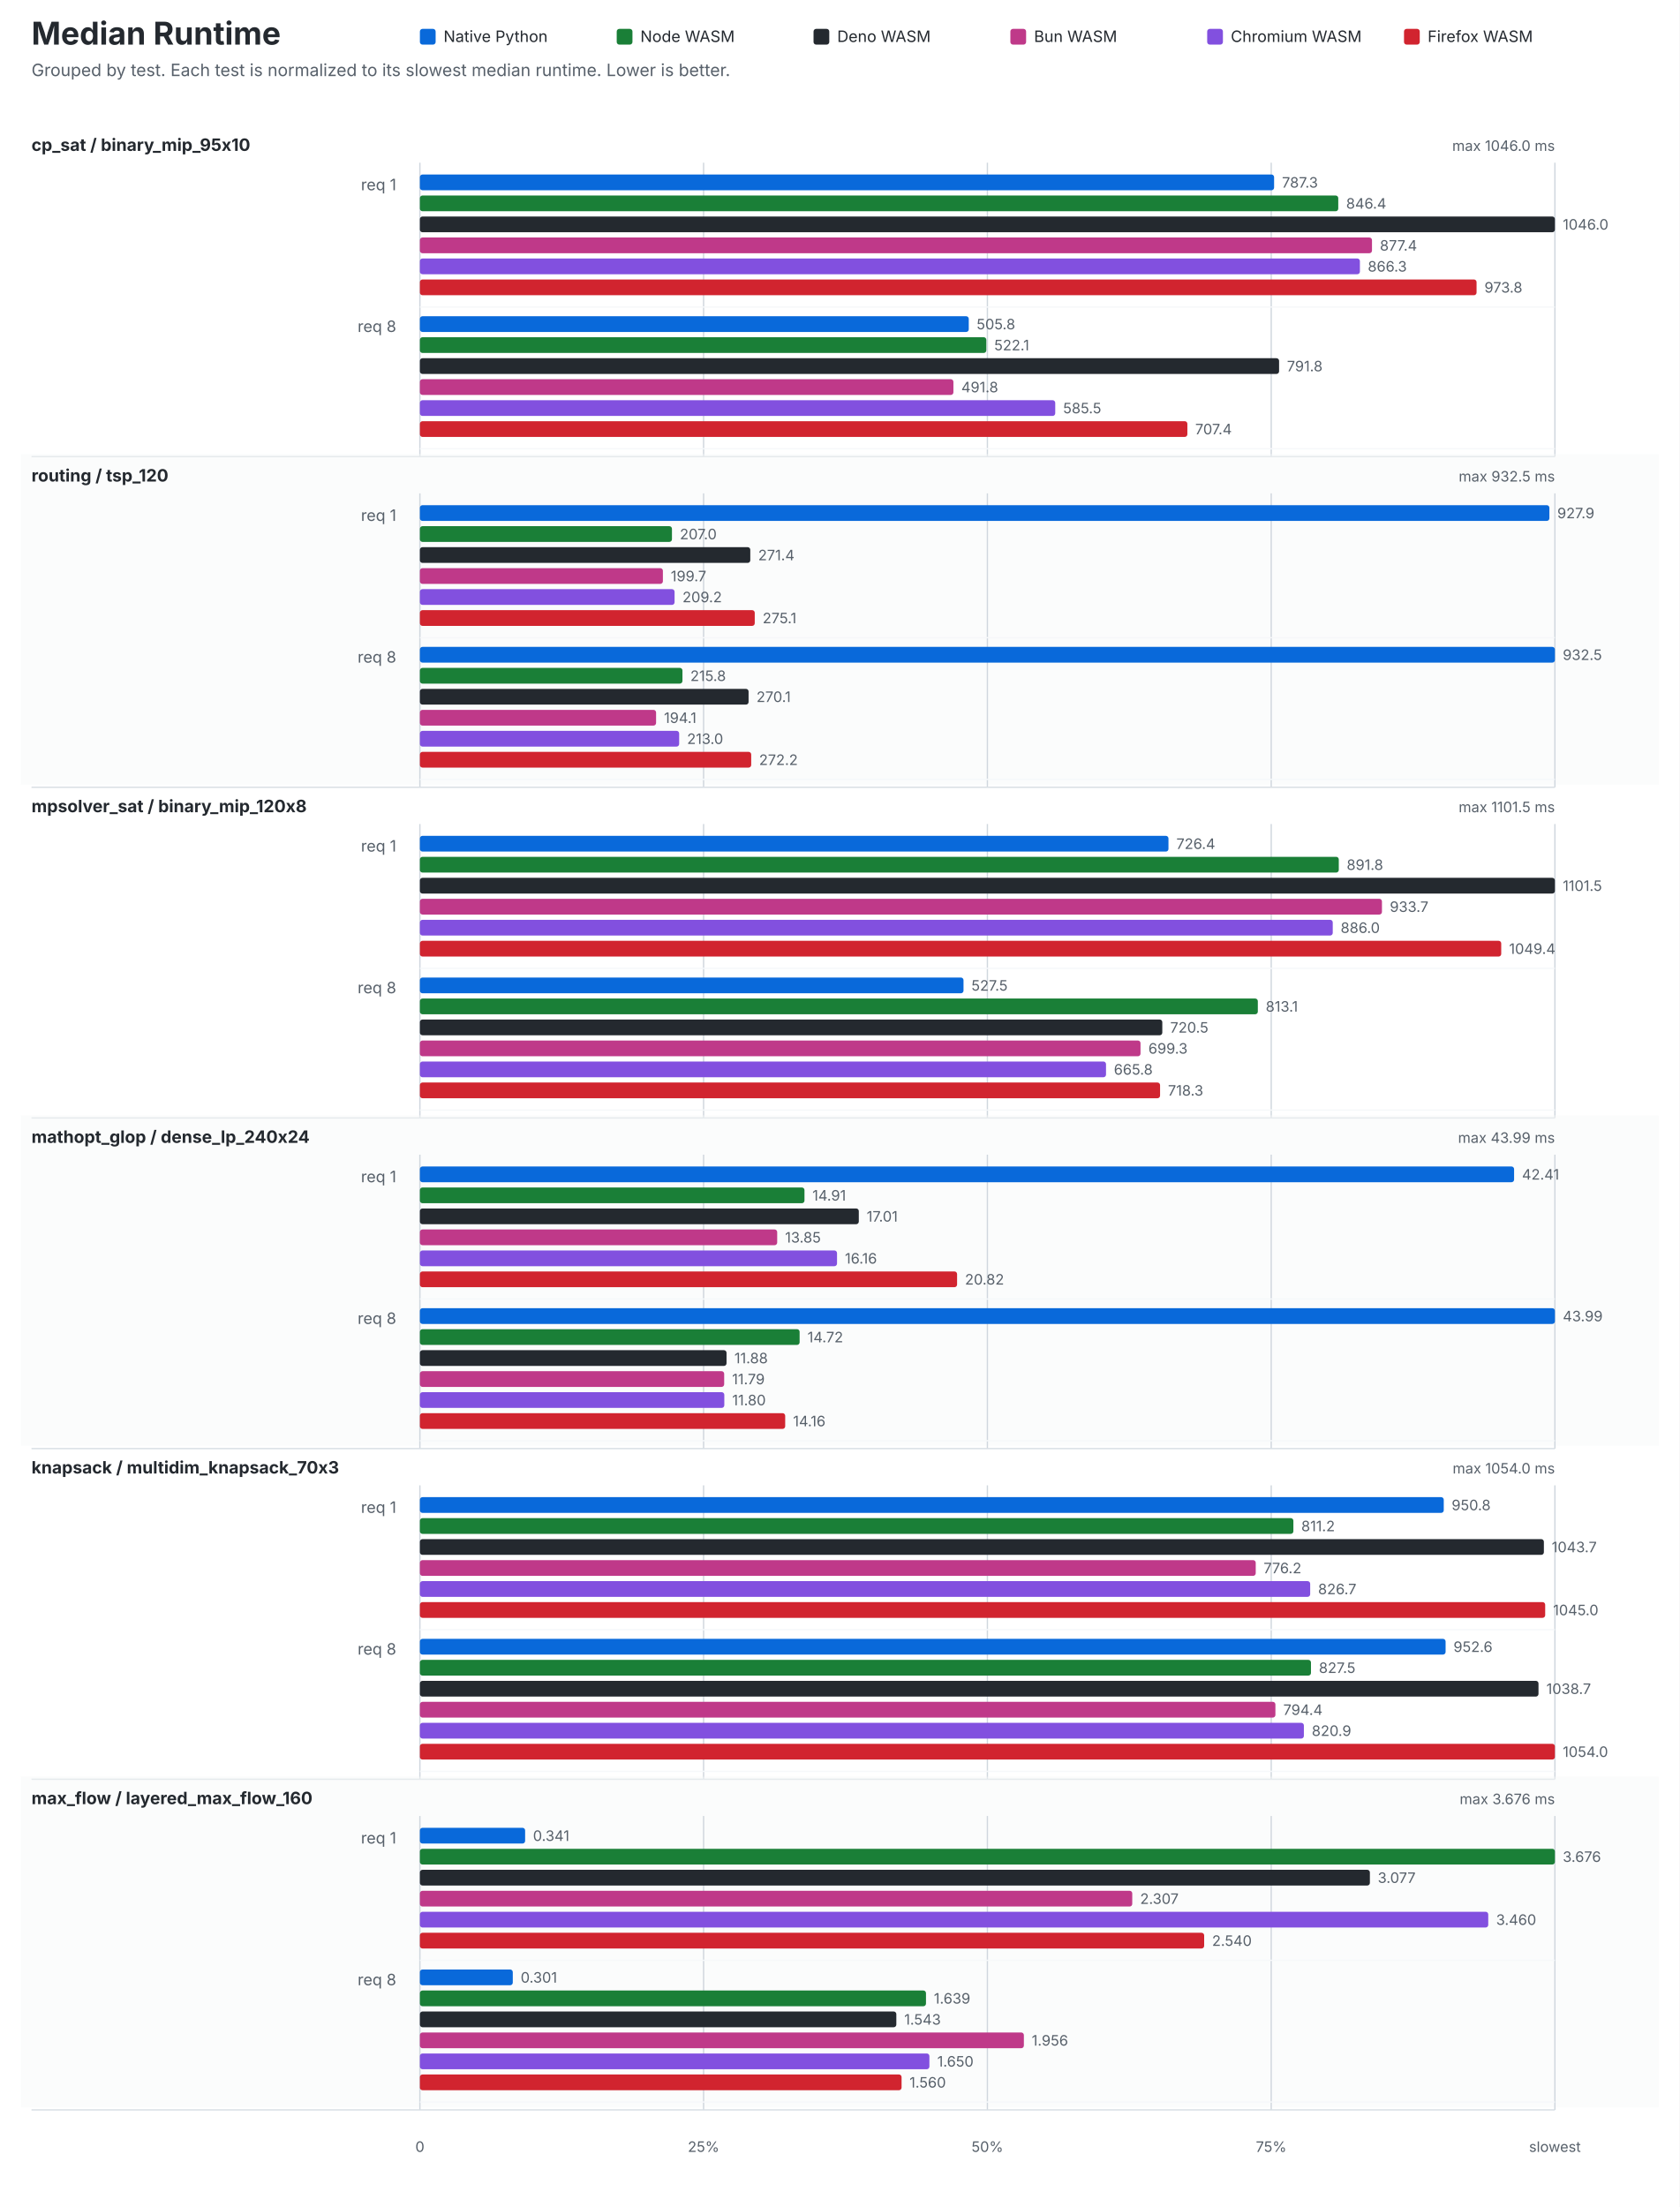
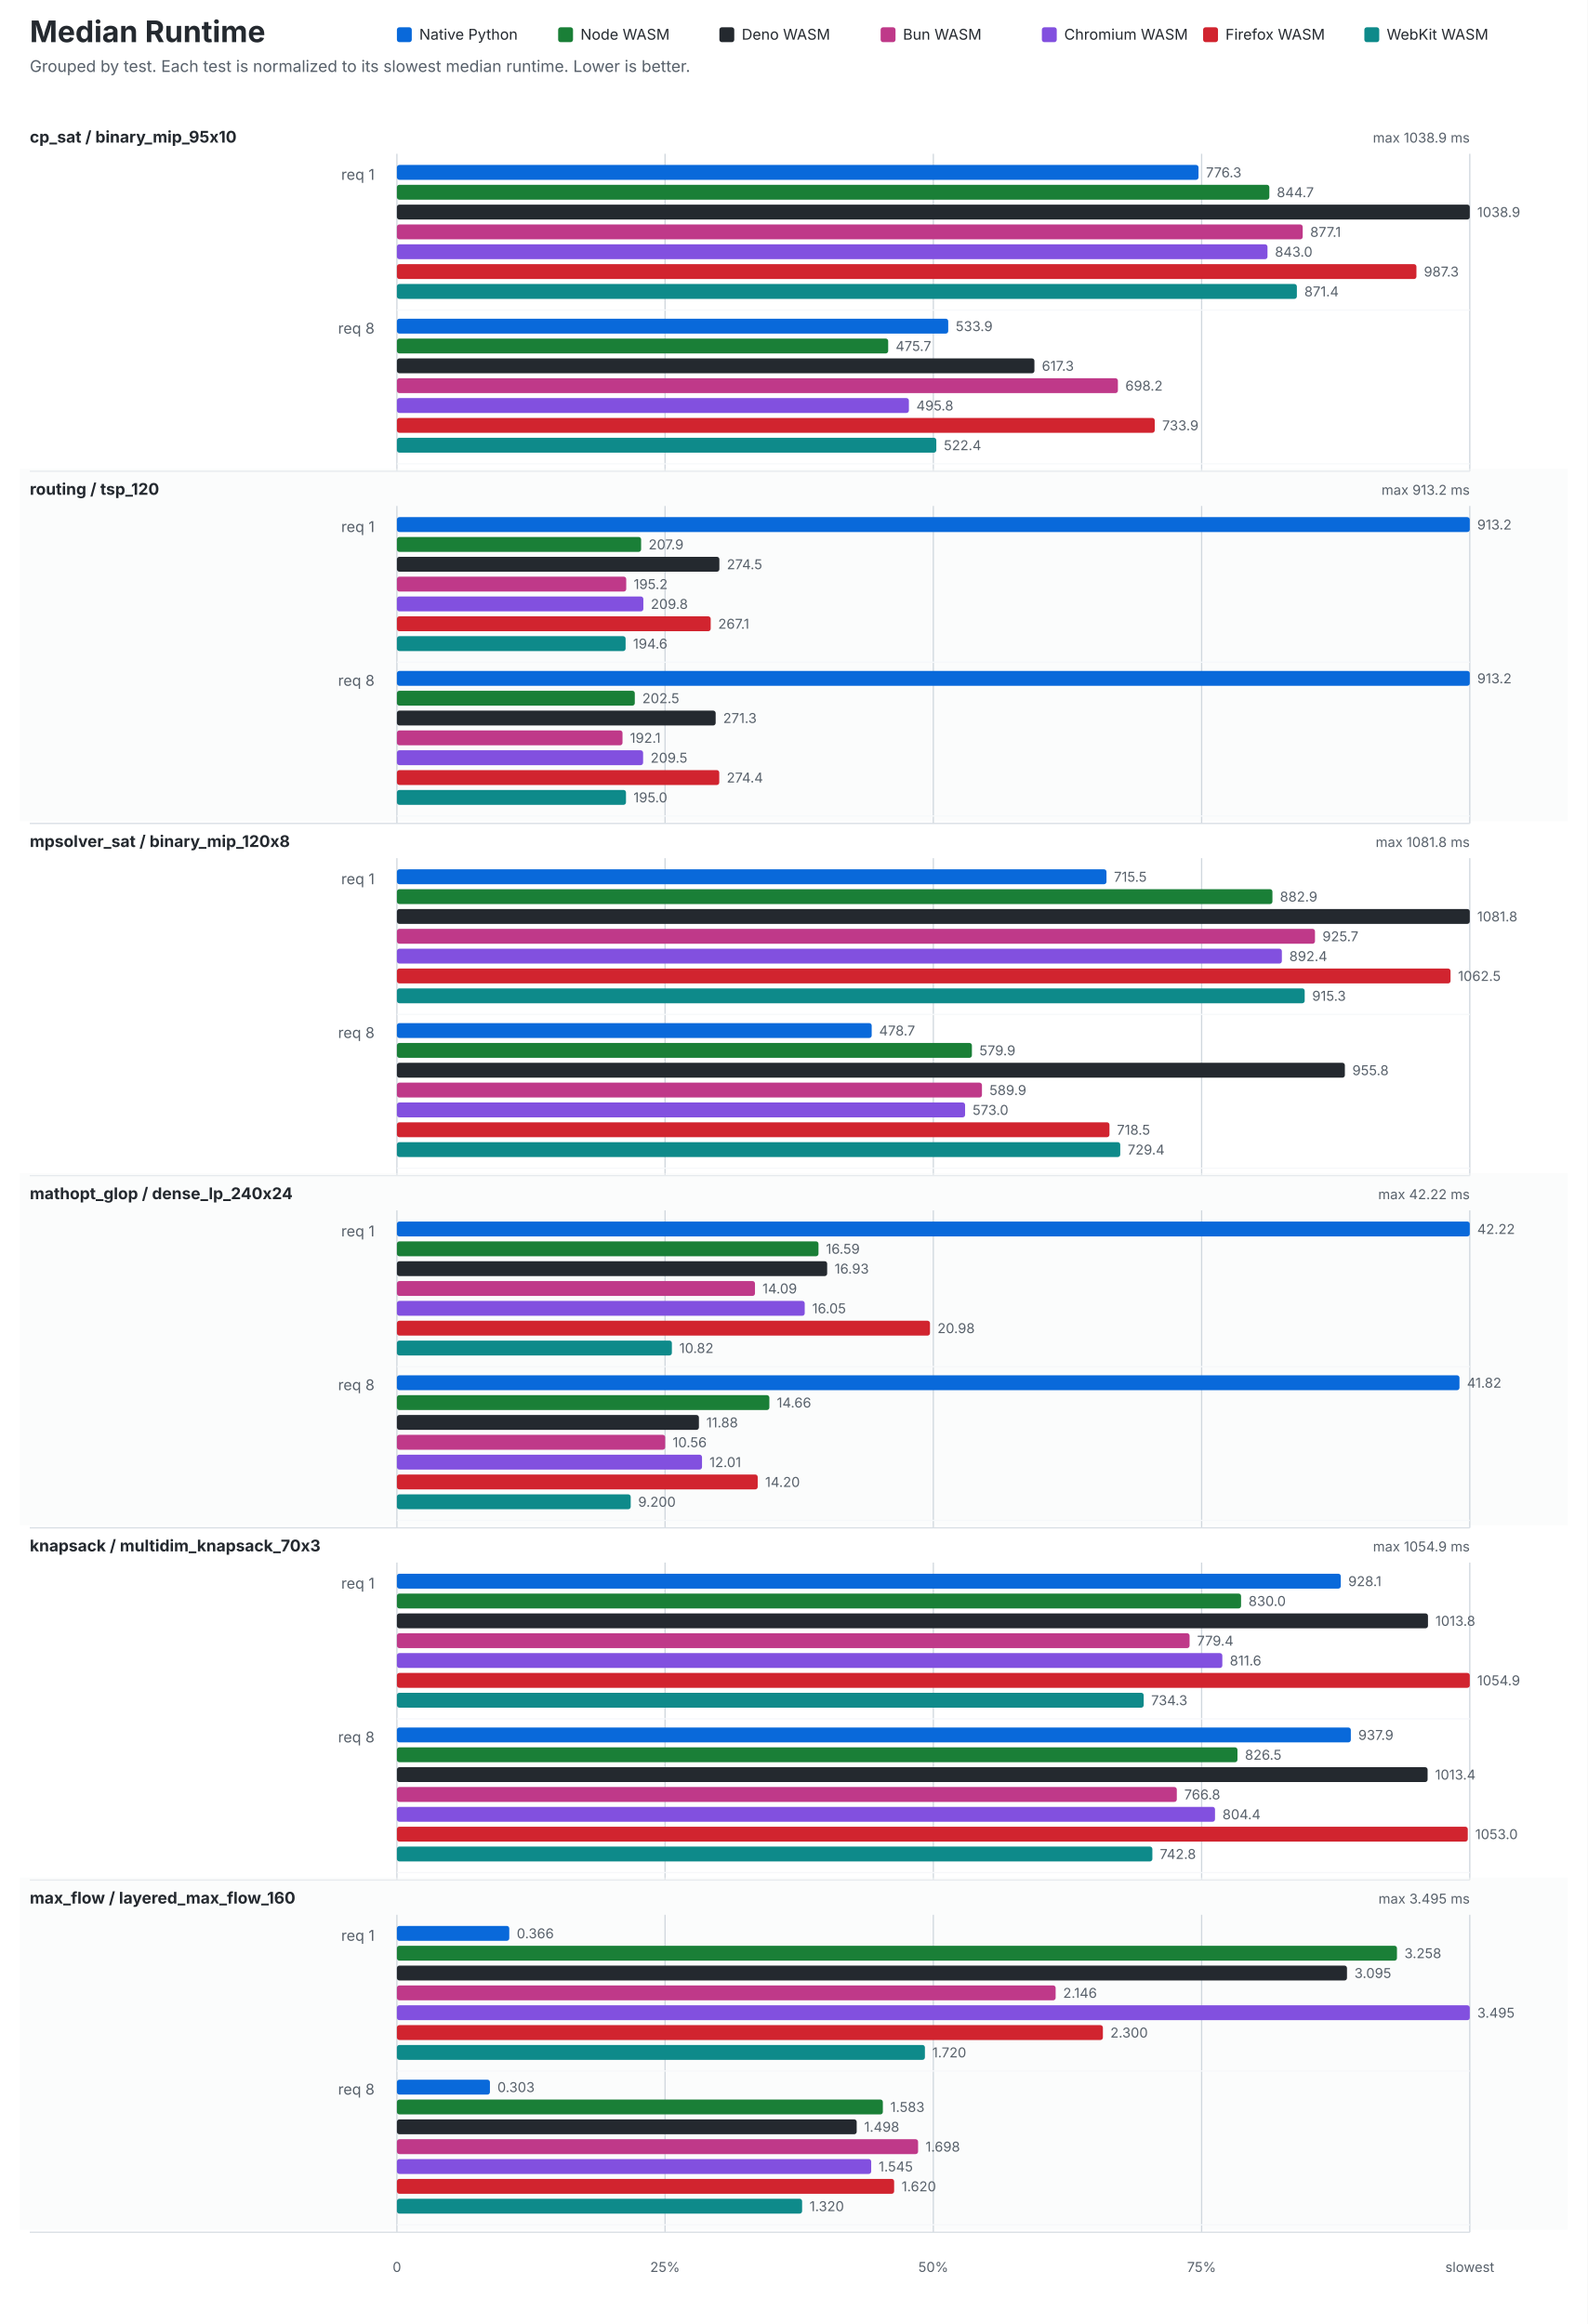
- <svg xmlns="http://www.w3.org/2000/svg" width="1280" height="1682" viewBox="0 0 1280 1682" role="img">
+ <svg xmlns="http://www.w3.org/2000/svg" width="1280" height="1874" viewBox="0 0 1280 1874" role="img">
  <rect width="100%" height="100%" fill="#ffffff" />
  <style>text{font-family:-apple-system,BlinkMacSystemFont,"Segoe UI",sans-serif}</style>
  <text x="24" y="34" font-size="24" font-weight="700" fill="#24292f">Median Runtime</text>
  <text x="24" y="58" font-size="13" fill="#57606a">Grouped by test. Each test is normalized to its slowest median runtime. Lower is better.</text>
  <rect x="320" y="22" width="12" height="12" rx="2" fill="#0969da" />
  <text x="338" y="32" font-size="12" fill="#24292f">Native Python</text>
-   <rect x="470" y="22" width="12" height="12" rx="2" fill="#1a7f37" />
-   <text x="488" y="32" font-size="12" fill="#24292f">Node WASM</text>
-   <rect x="620" y="22" width="12" height="12" rx="2" fill="#24292f" />
-   <text x="638" y="32" font-size="12" fill="#24292f">Deno WASM</text>
-   <rect x="770" y="22" width="12" height="12" rx="2" fill="#bf3989" />
-   <text x="788" y="32" font-size="12" fill="#24292f">Bun WASM</text>
-   <rect x="920" y="22" width="12" height="12" rx="2" fill="#8250df" />
-   <text x="938" y="32" font-size="12" fill="#24292f">Chromium WASM</text>
-   <rect x="1070" y="22" width="12" height="12" rx="2" fill="#d1242f" />
-   <text x="1088" y="32" font-size="12" fill="#24292f">Firefox WASM</text>
-   <text x="320.0" y="1640" text-anchor="middle" font-size="11" fill="#57606a">0</text>
-   <text x="536.2" y="1640" text-anchor="middle" font-size="11" fill="#57606a">25%</text>
-   <text x="752.5" y="1640" text-anchor="middle" font-size="11" fill="#57606a">50%</text>
-   <text x="968.8" y="1640" text-anchor="middle" font-size="11" fill="#57606a">75%</text>
-   <text x="1185.0" y="1640" text-anchor="middle" font-size="11" fill="#57606a">slowest</text>
+   <rect x="450" y="22" width="12" height="12" rx="2" fill="#1a7f37" />
+   <text x="468" y="32" font-size="12" fill="#24292f">Node WASM</text>
+   <rect x="580" y="22" width="12" height="12" rx="2" fill="#24292f" />
+   <text x="598" y="32" font-size="12" fill="#24292f">Deno WASM</text>
+   <rect x="710" y="22" width="12" height="12" rx="2" fill="#bf3989" />
+   <text x="728" y="32" font-size="12" fill="#24292f">Bun WASM</text>
+   <rect x="840" y="22" width="12" height="12" rx="2" fill="#8250df" />
+   <text x="858" y="32" font-size="12" fill="#24292f">Chromium WASM</text>
+   <rect x="970" y="22" width="12" height="12" rx="2" fill="#d1242f" />
+   <text x="988" y="32" font-size="12" fill="#24292f">Firefox WASM</text>
+   <rect x="1100" y="22" width="12" height="12" rx="2" fill="#0e8a8a" />
+   <text x="1118" y="32" font-size="12" fill="#24292f">WebKit WASM</text>
+   <text x="320.0" y="1832" text-anchor="middle" font-size="11" fill="#57606a">0</text>
+   <text x="536.2" y="1832" text-anchor="middle" font-size="11" fill="#57606a">25%</text>
+   <text x="752.5" y="1832" text-anchor="middle" font-size="11" fill="#57606a">50%</text>
+   <text x="968.8" y="1832" text-anchor="middle" font-size="11" fill="#57606a">75%</text>
+   <text x="1185.0" y="1832" text-anchor="middle" font-size="11" fill="#57606a">slowest</text>
  <text x="24" y="115" font-size="13" font-weight="700" fill="#24292f">cp_sat / binary_mip_95x10</text>
-   <text x="1185" y="115" text-anchor="end" font-size="11" fill="#57606a">max 1046.0 ms</text>
-   <line x1="320.0" y1="124" x2="320.0" y2="348" stroke="#d0d7de" stroke-width="1" />
-   <line x1="536.2" y1="124" x2="536.2" y2="348" stroke="#d0d7de" stroke-width="1" />
-   <line x1="752.5" y1="124" x2="752.5" y2="348" stroke="#d0d7de" stroke-width="1" />
-   <line x1="968.8" y1="124" x2="968.8" y2="348" stroke="#d0d7de" stroke-width="1" />
-   <line x1="1185.0" y1="124" x2="1185.0" y2="348" stroke="#d0d7de" stroke-width="1" />
+   <text x="1185" y="115" text-anchor="end" font-size="11" fill="#57606a">max 1038.9 ms</text>
+   <line x1="320.0" y1="124" x2="320.0" y2="380" stroke="#d0d7de" stroke-width="1" />
+   <line x1="536.2" y1="124" x2="536.2" y2="380" stroke="#d0d7de" stroke-width="1" />
+   <line x1="752.5" y1="124" x2="752.5" y2="380" stroke="#d0d7de" stroke-width="1" />
+   <line x1="968.8" y1="124" x2="968.8" y2="380" stroke="#d0d7de" stroke-width="1" />
+   <line x1="1185.0" y1="124" x2="1185.0" y2="380" stroke="#d0d7de" stroke-width="1" />
  <text x="302" y="145" text-anchor="end" font-size="12" fill="#57606a">req 1</text>
-   <line x1="320" y1="234" x2="1185" y2="234" stroke="#f6f8fa" />
-   <rect x="320" y="133" width="651.0" height="12" rx="2" fill="#0969da" />
-   <text x="977.0" y="143" font-size="11" fill="#57606a">787.3</text>
-   <rect x="320" y="149" width="699.9" height="12" rx="2" fill="#1a7f37" />
-   <text x="1025.9" y="159" font-size="11" fill="#57606a">846.4</text>
+   <line x1="320" y1="250" x2="1185" y2="250" stroke="#f6f8fa" />
+   <rect x="320" y="133" width="646.3" height="12" rx="2" fill="#0969da" />
+   <text x="972.3" y="143" font-size="11" fill="#57606a">776.3</text>
+   <rect x="320" y="149" width="703.4" height="12" rx="2" fill="#1a7f37" />
+   <text x="1029.4" y="159" font-size="11" fill="#57606a">844.7</text>
  <rect x="320" y="165" width="865.0" height="12" rx="2" fill="#24292f" />
-   <text x="1191.0" y="175" font-size="11" fill="#57606a">1046.0</text>
-   <rect x="320" y="181" width="725.6" height="12" rx="2" fill="#bf3989" />
-   <text x="1051.6" y="191" font-size="11" fill="#57606a">877.4</text>
-   <rect x="320" y="197" width="716.4" height="12" rx="2" fill="#8250df" />
-   <text x="1042.4" y="207" font-size="11" fill="#57606a">866.3</text>
-   <rect x="320" y="213" width="805.3" height="12" rx="2" fill="#d1242f" />
-   <text x="1131.3" y="223" font-size="11" fill="#57606a">973.8</text>
-   <text x="302" y="253" text-anchor="end" font-size="12" fill="#57606a">req 8</text>
-   <line x1="320" y1="342" x2="1185" y2="342" stroke="#f6f8fa" />
-   <rect x="320" y="241" width="418.3" height="12" rx="2" fill="#0969da" />
-   <text x="744.3" y="251" font-size="11" fill="#57606a">505.8</text>
-   <rect x="320" y="257" width="431.7" height="12" rx="2" fill="#1a7f37" />
-   <text x="757.7" y="267" font-size="11" fill="#57606a">522.1</text>
-   <rect x="320" y="273" width="654.8" height="12" rx="2" fill="#24292f" />
-   <text x="980.8" y="283" font-size="11" fill="#57606a">791.8</text>
-   <rect x="320" y="289" width="406.6" height="12" rx="2" fill="#bf3989" />
-   <text x="732.6" y="299" font-size="11" fill="#57606a">491.8</text>
-   <rect x="320" y="305" width="484.2" height="12" rx="2" fill="#8250df" />
-   <text x="810.2" y="315" font-size="11" fill="#57606a">585.5</text>
-   <rect x="320" y="321" width="584.9" height="12" rx="2" fill="#d1242f" />
-   <text x="910.9" y="331" font-size="11" fill="#57606a">707.4</text>
-   <line x1="24" y1="348" x2="1185" y2="348" stroke="#d8dee4" />
-   <rect x="16" y="346" width="1248" height="252" fill="#f6f8fa" fill-opacity="0.45" />
-   <text x="24" y="367" font-size="13" font-weight="700" fill="#24292f">routing / tsp_120</text>
-   <text x="1185" y="367" text-anchor="end" font-size="11" fill="#57606a">max 932.5 ms</text>
-   <line x1="320.0" y1="376" x2="320.0" y2="600" stroke="#d0d7de" stroke-width="1" />
-   <line x1="536.2" y1="376" x2="536.2" y2="600" stroke="#d0d7de" stroke-width="1" />
-   <line x1="752.5" y1="376" x2="752.5" y2="600" stroke="#d0d7de" stroke-width="1" />
-   <line x1="968.8" y1="376" x2="968.8" y2="600" stroke="#d0d7de" stroke-width="1" />
-   <line x1="1185.0" y1="376" x2="1185.0" y2="600" stroke="#d0d7de" stroke-width="1" />
-   <text x="302" y="397" text-anchor="end" font-size="12" fill="#57606a">req 1</text>
-   <line x1="320" y1="486" x2="1185" y2="486" stroke="#f6f8fa" />
-   <rect x="320" y="385" width="860.8" height="12" rx="2" fill="#0969da" />
-   <text x="1186.8" y="395" font-size="11" fill="#57606a">927.9</text>
-   <rect x="320" y="401" width="192.1" height="12" rx="2" fill="#1a7f37" />
-   <text x="518.1" y="411" font-size="11" fill="#57606a">207.0</text>
-   <rect x="320" y="417" width="251.8" height="12" rx="2" fill="#24292f" />
-   <text x="577.8" y="427" font-size="11" fill="#57606a">271.4</text>
-   <rect x="320" y="433" width="185.2" height="12" rx="2" fill="#bf3989" />
-   <text x="511.2" y="443" font-size="11" fill="#57606a">199.7</text>
-   <rect x="320" y="449" width="194.1" height="12" rx="2" fill="#8250df" />
-   <text x="520.1" y="459" font-size="11" fill="#57606a">209.2</text>
-   <rect x="320" y="465" width="255.2" height="12" rx="2" fill="#d1242f" />
-   <text x="581.2" y="475" font-size="11" fill="#57606a">275.1</text>
-   <text x="302" y="505" text-anchor="end" font-size="12" fill="#57606a">req 8</text>
-   <line x1="320" y1="594" x2="1185" y2="594" stroke="#f6f8fa" />
-   <rect x="320" y="493" width="865.0" height="12" rx="2" fill="#0969da" />
-   <text x="1191.0" y="503" font-size="11" fill="#57606a">932.5</text>
-   <rect x="320" y="509" width="200.1" height="12" rx="2" fill="#1a7f37" />
-   <text x="526.1" y="519" font-size="11" fill="#57606a">215.8</text>
-   <rect x="320" y="525" width="250.5" height="12" rx="2" fill="#24292f" />
-   <text x="576.5" y="535" font-size="11" fill="#57606a">270.1</text>
-   <rect x="320" y="541" width="180.0" height="12" rx="2" fill="#bf3989" />
-   <text x="506.0" y="551" font-size="11" fill="#57606a">194.1</text>
-   <rect x="320" y="557" width="197.6" height="12" rx="2" fill="#8250df" />
-   <text x="523.6" y="567" font-size="11" fill="#57606a">213.0</text>
-   <rect x="320" y="573" width="252.5" height="12" rx="2" fill="#d1242f" />
-   <text x="578.5" y="583" font-size="11" fill="#57606a">272.2</text>
-   <line x1="24" y1="600" x2="1185" y2="600" stroke="#d8dee4" />
-   <text x="24" y="619" font-size="13" font-weight="700" fill="#24292f">mpsolver_sat / binary_mip_120x8</text>
-   <text x="1185" y="619" text-anchor="end" font-size="11" fill="#57606a">max 1101.5 ms</text>
-   <line x1="320.0" y1="628" x2="320.0" y2="852" stroke="#d0d7de" stroke-width="1" />
-   <line x1="536.2" y1="628" x2="536.2" y2="852" stroke="#d0d7de" stroke-width="1" />
-   <line x1="752.5" y1="628" x2="752.5" y2="852" stroke="#d0d7de" stroke-width="1" />
-   <line x1="968.8" y1="628" x2="968.8" y2="852" stroke="#d0d7de" stroke-width="1" />
-   <line x1="1185.0" y1="628" x2="1185.0" y2="852" stroke="#d0d7de" stroke-width="1" />
-   <text x="302" y="649" text-anchor="end" font-size="12" fill="#57606a">req 1</text>
-   <line x1="320" y1="738" x2="1185" y2="738" stroke="#f6f8fa" />
-   <rect x="320" y="637" width="570.5" height="12" rx="2" fill="#0969da" />
-   <text x="896.5" y="647" font-size="11" fill="#57606a">726.4</text>
-   <rect x="320" y="653" width="700.3" height="12" rx="2" fill="#1a7f37" />
-   <text x="1026.3" y="663" font-size="11" fill="#57606a">891.8</text>
-   <rect x="320" y="669" width="865.0" height="12" rx="2" fill="#24292f" />
-   <text x="1191.0" y="679" font-size="11" fill="#57606a">1101.5</text>
-   <rect x="320" y="685" width="733.2" height="12" rx="2" fill="#bf3989" />
-   <text x="1059.2" y="695" font-size="11" fill="#57606a">933.7</text>
-   <rect x="320" y="701" width="695.7" height="12" rx="2" fill="#8250df" />
-   <text x="1021.7" y="711" font-size="11" fill="#57606a">886.0</text>
-   <rect x="320" y="717" width="824.1" height="12" rx="2" fill="#d1242f" />
-   <text x="1150.1" y="727" font-size="11" fill="#57606a">1049.4</text>
-   <text x="302" y="757" text-anchor="end" font-size="12" fill="#57606a">req 8</text>
-   <line x1="320" y1="846" x2="1185" y2="846" stroke="#f6f8fa" />
-   <rect x="320" y="745" width="414.3" height="12" rx="2" fill="#0969da" />
-   <text x="740.3" y="755" font-size="11" fill="#57606a">527.5</text>
-   <rect x="320" y="761" width="638.6" height="12" rx="2" fill="#1a7f37" />
-   <text x="964.6" y="771" font-size="11" fill="#57606a">813.1</text>
-   <rect x="320" y="777" width="565.8" height="12" rx="2" fill="#24292f" />
-   <text x="891.8" y="787" font-size="11" fill="#57606a">720.5</text>
-   <rect x="320" y="793" width="549.2" height="12" rx="2" fill="#bf3989" />
-   <text x="875.2" y="803" font-size="11" fill="#57606a">699.3</text>
-   <rect x="320" y="809" width="522.9" height="12" rx="2" fill="#8250df" />
-   <text x="848.9" y="819" font-size="11" fill="#57606a">665.8</text>
-   <rect x="320" y="825" width="564.1" height="12" rx="2" fill="#d1242f" />
-   <text x="890.1" y="835" font-size="11" fill="#57606a">718.3</text>
-   <line x1="24" y1="852" x2="1185" y2="852" stroke="#d8dee4" />
-   <rect x="16" y="850" width="1248" height="252" fill="#f6f8fa" fill-opacity="0.45" />
-   <text x="24" y="871" font-size="13" font-weight="700" fill="#24292f">mathopt_glop / dense_lp_240x24</text>
-   <text x="1185" y="871" text-anchor="end" font-size="11" fill="#57606a">max 43.99 ms</text>
-   <line x1="320.0" y1="880" x2="320.0" y2="1104" stroke="#d0d7de" stroke-width="1" />
-   <line x1="536.2" y1="880" x2="536.2" y2="1104" stroke="#d0d7de" stroke-width="1" />
-   <line x1="752.5" y1="880" x2="752.5" y2="1104" stroke="#d0d7de" stroke-width="1" />
-   <line x1="968.8" y1="880" x2="968.8" y2="1104" stroke="#d0d7de" stroke-width="1" />
-   <line x1="1185.0" y1="880" x2="1185.0" y2="1104" stroke="#d0d7de" stroke-width="1" />
-   <text x="302" y="901" text-anchor="end" font-size="12" fill="#57606a">req 1</text>
-   <line x1="320" y1="990" x2="1185" y2="990" stroke="#f6f8fa" />
-   <rect x="320" y="889" width="833.9" height="12" rx="2" fill="#0969da" />
-   <text x="1159.9" y="899" font-size="11" fill="#57606a">42.41</text>
-   <rect x="320" y="905" width="293.1" height="12" rx="2" fill="#1a7f37" />
-   <text x="619.1" y="915" font-size="11" fill="#57606a">14.91</text>
-   <rect x="320" y="921" width="334.5" height="12" rx="2" fill="#24292f" />
-   <text x="660.5" y="931" font-size="11" fill="#57606a">17.01</text>
-   <rect x="320" y="937" width="272.3" height="12" rx="2" fill="#bf3989" />
-   <text x="598.3" y="947" font-size="11" fill="#57606a">13.85</text>
-   <rect x="320" y="953" width="317.9" height="12" rx="2" fill="#8250df" />
-   <text x="643.9" y="963" font-size="11" fill="#57606a">16.16</text>
-   <rect x="320" y="969" width="409.4" height="12" rx="2" fill="#d1242f" />
-   <text x="735.4" y="979" font-size="11" fill="#57606a">20.82</text>
-   <text x="302" y="1009" text-anchor="end" font-size="12" fill="#57606a">req 8</text>
-   <line x1="320" y1="1098" x2="1185" y2="1098" stroke="#f6f8fa" />
-   <rect x="320" y="997" width="865.0" height="12" rx="2" fill="#0969da" />
-   <text x="1191.0" y="1007" font-size="11" fill="#57606a">43.99</text>
-   <rect x="320" y="1013" width="289.4" height="12" rx="2" fill="#1a7f37" />
-   <text x="615.4" y="1023" font-size="11" fill="#57606a">14.72</text>
-   <rect x="320" y="1029" width="233.7" height="12" rx="2" fill="#24292f" />
-   <text x="559.7" y="1039" font-size="11" fill="#57606a">11.88</text>
-   <rect x="320" y="1045" width="231.9" height="12" rx="2" fill="#bf3989" />
-   <text x="557.9" y="1055" font-size="11" fill="#57606a">11.79</text>
-   <rect x="320" y="1061" width="232.0" height="12" rx="2" fill="#8250df" />
-   <text x="558.0" y="1071" font-size="11" fill="#57606a">11.80</text>
-   <rect x="320" y="1077" width="278.4" height="12" rx="2" fill="#d1242f" />
-   <text x="604.4" y="1087" font-size="11" fill="#57606a">14.16</text>
-   <line x1="24" y1="1104" x2="1185" y2="1104" stroke="#d8dee4" />
-   <text x="24" y="1123" font-size="13" font-weight="700" fill="#24292f">knapsack / multidim_knapsack_70x3</text>
-   <text x="1185" y="1123" text-anchor="end" font-size="11" fill="#57606a">max 1054.0 ms</text>
-   <line x1="320.0" y1="1132" x2="320.0" y2="1356" stroke="#d0d7de" stroke-width="1" />
-   <line x1="536.2" y1="1132" x2="536.2" y2="1356" stroke="#d0d7de" stroke-width="1" />
-   <line x1="752.5" y1="1132" x2="752.5" y2="1356" stroke="#d0d7de" stroke-width="1" />
-   <line x1="968.8" y1="1132" x2="968.8" y2="1356" stroke="#d0d7de" stroke-width="1" />
-   <line x1="1185.0" y1="1132" x2="1185.0" y2="1356" stroke="#d0d7de" stroke-width="1" />
-   <text x="302" y="1153" text-anchor="end" font-size="12" fill="#57606a">req 1</text>
-   <line x1="320" y1="1242" x2="1185" y2="1242" stroke="#f6f8fa" />
-   <rect x="320" y="1141" width="780.3" height="12" rx="2" fill="#0969da" />
-   <text x="1106.3" y="1151" font-size="11" fill="#57606a">950.8</text>
-   <rect x="320" y="1157" width="665.7" height="12" rx="2" fill="#1a7f37" />
-   <text x="991.7" y="1167" font-size="11" fill="#57606a">811.2</text>
-   <rect x="320" y="1173" width="856.6" height="12" rx="2" fill="#24292f" />
-   <text x="1182.6" y="1183" font-size="11" fill="#57606a">1043.7</text>
-   <rect x="320" y="1189" width="637.0" height="12" rx="2" fill="#bf3989" />
-   <text x="963.0" y="1199" font-size="11" fill="#57606a">776.2</text>
-   <rect x="320" y="1205" width="678.5" height="12" rx="2" fill="#8250df" />
-   <text x="1004.5" y="1215" font-size="11" fill="#57606a">826.7</text>
-   <rect x="320" y="1221" width="857.6" height="12" rx="2" fill="#d1242f" />
-   <text x="1183.6" y="1231" font-size="11" fill="#57606a">1045.0</text>
-   <text x="302" y="1261" text-anchor="end" font-size="12" fill="#57606a">req 8</text>
-   <line x1="320" y1="1350" x2="1185" y2="1350" stroke="#f6f8fa" />
-   <rect x="320" y="1249" width="781.7" height="12" rx="2" fill="#0969da" />
-   <text x="1107.7" y="1259" font-size="11" fill="#57606a">952.6</text>
-   <rect x="320" y="1265" width="679.1" height="12" rx="2" fill="#1a7f37" />
-   <text x="1005.1" y="1275" font-size="11" fill="#57606a">827.5</text>
-   <rect x="320" y="1281" width="852.5" height="12" rx="2" fill="#24292f" />
-   <text x="1178.5" y="1291" font-size="11" fill="#57606a">1038.7</text>
-   <rect x="320" y="1297" width="652.0" height="12" rx="2" fill="#bf3989" />
-   <text x="978.0" y="1307" font-size="11" fill="#57606a">794.4</text>
-   <rect x="320" y="1313" width="673.7" height="12" rx="2" fill="#8250df" />
-   <text x="999.7" y="1323" font-size="11" fill="#57606a">820.9</text>
-   <rect x="320" y="1329" width="865.0" height="12" rx="2" fill="#d1242f" />
-   <text x="1191.0" y="1339" font-size="11" fill="#57606a">1054.0</text>
-   <line x1="24" y1="1356" x2="1185" y2="1356" stroke="#d8dee4" />
-   <rect x="16" y="1354" width="1248" height="252" fill="#f6f8fa" fill-opacity="0.45" />
-   <text x="24" y="1375" font-size="13" font-weight="700" fill="#24292f">max_flow / layered_max_flow_160</text>
-   <text x="1185" y="1375" text-anchor="end" font-size="11" fill="#57606a">max 3.676 ms</text>
-   <line x1="320.0" y1="1384" x2="320.0" y2="1608" stroke="#d0d7de" stroke-width="1" />
-   <line x1="536.2" y1="1384" x2="536.2" y2="1608" stroke="#d0d7de" stroke-width="1" />
-   <line x1="752.5" y1="1384" x2="752.5" y2="1608" stroke="#d0d7de" stroke-width="1" />
-   <line x1="968.8" y1="1384" x2="968.8" y2="1608" stroke="#d0d7de" stroke-width="1" />
-   <line x1="1185.0" y1="1384" x2="1185.0" y2="1608" stroke="#d0d7de" stroke-width="1" />
-   <text x="302" y="1405" text-anchor="end" font-size="12" fill="#57606a">req 1</text>
-   <line x1="320" y1="1494" x2="1185" y2="1494" stroke="#f6f8fa" />
-   <rect x="320" y="1393" width="80.2" height="12" rx="2" fill="#0969da" />
-   <text x="406.2" y="1403" font-size="11" fill="#57606a">0.341</text>
-   <rect x="320" y="1409" width="865.0" height="12" rx="2" fill="#1a7f37" />
-   <text x="1191.0" y="1419" font-size="11" fill="#57606a">3.676</text>
-   <rect x="320" y="1425" width="724.0" height="12" rx="2" fill="#24292f" />
-   <text x="1050.0" y="1435" font-size="11" fill="#57606a">3.077</text>
-   <rect x="320" y="1441" width="542.9" height="12" rx="2" fill="#bf3989" />
-   <text x="868.9" y="1451" font-size="11" fill="#57606a">2.307</text>
-   <rect x="320" y="1457" width="814.2" height="12" rx="2" fill="#8250df" />
-   <text x="1140.2" y="1467" font-size="11" fill="#57606a">3.460</text>
-   <rect x="320" y="1473" width="597.7" height="12" rx="2" fill="#d1242f" />
-   <text x="923.7" y="1483" font-size="11" fill="#57606a">2.540</text>
-   <text x="302" y="1513" text-anchor="end" font-size="12" fill="#57606a">req 8</text>
-   <line x1="320" y1="1602" x2="1185" y2="1602" stroke="#f6f8fa" />
-   <rect x="320" y="1501" width="70.8" height="12" rx="2" fill="#0969da" />
-   <text x="396.8" y="1511" font-size="11" fill="#57606a">0.301</text>
-   <rect x="320" y="1517" width="385.7" height="12" rx="2" fill="#1a7f37" />
-   <text x="711.7" y="1527" font-size="11" fill="#57606a">1.639</text>
-   <rect x="320" y="1533" width="363.1" height="12" rx="2" fill="#24292f" />
-   <text x="689.1" y="1543" font-size="11" fill="#57606a">1.543</text>
-   <rect x="320" y="1549" width="460.3" height="12" rx="2" fill="#bf3989" />
-   <text x="786.3" y="1559" font-size="11" fill="#57606a">1.956</text>
-   <rect x="320" y="1565" width="388.3" height="12" rx="2" fill="#8250df" />
-   <text x="714.3" y="1575" font-size="11" fill="#57606a">1.650</text>
-   <rect x="320" y="1581" width="367.1" height="12" rx="2" fill="#d1242f" />
-   <text x="693.1" y="1591" font-size="11" fill="#57606a">1.560</text>
-   <line x1="24" y1="1608" x2="1185" y2="1608" stroke="#d8dee4" />
+   <text x="1191.0" y="175" font-size="11" fill="#57606a">1038.9</text>
+   <rect x="320" y="181" width="730.3" height="12" rx="2" fill="#bf3989" />
+   <text x="1056.3" y="191" font-size="11" fill="#57606a">877.1</text>
+   <rect x="320" y="197" width="701.9" height="12" rx="2" fill="#8250df" />
+   <text x="1027.9" y="207" font-size="11" fill="#57606a">843.0</text>
+   <rect x="320" y="213" width="822.0" height="12" rx="2" fill="#d1242f" />
+   <text x="1148.0" y="223" font-size="11" fill="#57606a">987.3</text>
+   <rect x="320" y="229" width="725.6" height="12" rx="2" fill="#0e8a8a" />
+   <text x="1051.6" y="239" font-size="11" fill="#57606a">871.4</text>
+   <text x="302" y="269" text-anchor="end" font-size="12" fill="#57606a">req 8</text>
+   <line x1="320" y1="374" x2="1185" y2="374" stroke="#f6f8fa" />
+   <rect x="320" y="257" width="444.5" height="12" rx="2" fill="#0969da" />
+   <text x="770.5" y="267" font-size="11" fill="#57606a">533.9</text>
+   <rect x="320" y="273" width="396.1" height="12" rx="2" fill="#1a7f37" />
+   <text x="722.1" y="283" font-size="11" fill="#57606a">475.7</text>
+   <rect x="320" y="289" width="514.0" height="12" rx="2" fill="#24292f" />
+   <text x="840.0" y="299" font-size="11" fill="#57606a">617.3</text>
+   <rect x="320" y="305" width="581.3" height="12" rx="2" fill="#bf3989" />
+   <text x="907.3" y="315" font-size="11" fill="#57606a">698.2</text>
+   <rect x="320" y="321" width="412.8" height="12" rx="2" fill="#8250df" />
+   <text x="738.8" y="331" font-size="11" fill="#57606a">495.8</text>
+   <rect x="320" y="337" width="611.0" height="12" rx="2" fill="#d1242f" />
+   <text x="937.0" y="347" font-size="11" fill="#57606a">733.9</text>
+   <rect x="320" y="353" width="434.9" height="12" rx="2" fill="#0e8a8a" />
+   <text x="760.9" y="363" font-size="11" fill="#57606a">522.4</text>
+   <line x1="24" y1="380" x2="1185" y2="380" stroke="#d8dee4" />
+   <rect x="16" y="378" width="1248" height="284" fill="#f6f8fa" fill-opacity="0.45" />
+   <text x="24" y="399" font-size="13" font-weight="700" fill="#24292f">routing / tsp_120</text>
+   <text x="1185" y="399" text-anchor="end" font-size="11" fill="#57606a">max 913.2 ms</text>
+   <line x1="320.0" y1="408" x2="320.0" y2="664" stroke="#d0d7de" stroke-width="1" />
+   <line x1="536.2" y1="408" x2="536.2" y2="664" stroke="#d0d7de" stroke-width="1" />
+   <line x1="752.5" y1="408" x2="752.5" y2="664" stroke="#d0d7de" stroke-width="1" />
+   <line x1="968.8" y1="408" x2="968.8" y2="664" stroke="#d0d7de" stroke-width="1" />
+   <line x1="1185.0" y1="408" x2="1185.0" y2="664" stroke="#d0d7de" stroke-width="1" />
+   <text x="302" y="429" text-anchor="end" font-size="12" fill="#57606a">req 1</text>
+   <line x1="320" y1="534" x2="1185" y2="534" stroke="#f6f8fa" />
+   <rect x="320" y="417" width="865.0" height="12" rx="2" fill="#0969da" />
+   <text x="1191.0" y="427" font-size="11" fill="#57606a">913.2</text>
+   <rect x="320" y="433" width="196.9" height="12" rx="2" fill="#1a7f37" />
+   <text x="522.9" y="443" font-size="11" fill="#57606a">207.9</text>
+   <rect x="320" y="449" width="260.0" height="12" rx="2" fill="#24292f" />
+   <text x="586.0" y="459" font-size="11" fill="#57606a">274.5</text>
+   <rect x="320" y="465" width="184.9" height="12" rx="2" fill="#bf3989" />
+   <text x="510.9" y="475" font-size="11" fill="#57606a">195.2</text>
+   <rect x="320" y="481" width="198.7" height="12" rx="2" fill="#8250df" />
+   <text x="524.7" y="491" font-size="11" fill="#57606a">209.8</text>
+   <rect x="320" y="497" width="253.0" height="12" rx="2" fill="#d1242f" />
+   <text x="579.0" y="507" font-size="11" fill="#57606a">267.1</text>
+   <rect x="320" y="513" width="184.4" height="12" rx="2" fill="#0e8a8a" />
+   <text x="510.4" y="523" font-size="11" fill="#57606a">194.6</text>
+   <text x="302" y="553" text-anchor="end" font-size="12" fill="#57606a">req 8</text>
+   <line x1="320" y1="658" x2="1185" y2="658" stroke="#f6f8fa" />
+   <rect x="320" y="541" width="865.0" height="12" rx="2" fill="#0969da" />
+   <text x="1191.0" y="551" font-size="11" fill="#57606a">913.2</text>
+   <rect x="320" y="557" width="191.8" height="12" rx="2" fill="#1a7f37" />
+   <text x="517.8" y="567" font-size="11" fill="#57606a">202.5</text>
+   <rect x="320" y="573" width="257.0" height="12" rx="2" fill="#24292f" />
+   <text x="583.0" y="583" font-size="11" fill="#57606a">271.3</text>
+   <rect x="320" y="589" width="181.9" height="12" rx="2" fill="#bf3989" />
+   <text x="507.9" y="599" font-size="11" fill="#57606a">192.1</text>
+   <rect x="320" y="605" width="198.5" height="12" rx="2" fill="#8250df" />
+   <text x="524.5" y="615" font-size="11" fill="#57606a">209.5</text>
+   <rect x="320" y="621" width="259.9" height="12" rx="2" fill="#d1242f" />
+   <text x="585.9" y="631" font-size="11" fill="#57606a">274.4</text>
+   <rect x="320" y="637" width="184.7" height="12" rx="2" fill="#0e8a8a" />
+   <text x="510.7" y="647" font-size="11" fill="#57606a">195.0</text>
+   <line x1="24" y1="664" x2="1185" y2="664" stroke="#d8dee4" />
+   <text x="24" y="683" font-size="13" font-weight="700" fill="#24292f">mpsolver_sat / binary_mip_120x8</text>
+   <text x="1185" y="683" text-anchor="end" font-size="11" fill="#57606a">max 1081.8 ms</text>
+   <line x1="320.0" y1="692" x2="320.0" y2="948" stroke="#d0d7de" stroke-width="1" />
+   <line x1="536.2" y1="692" x2="536.2" y2="948" stroke="#d0d7de" stroke-width="1" />
+   <line x1="752.5" y1="692" x2="752.5" y2="948" stroke="#d0d7de" stroke-width="1" />
+   <line x1="968.8" y1="692" x2="968.8" y2="948" stroke="#d0d7de" stroke-width="1" />
+   <line x1="1185.0" y1="692" x2="1185.0" y2="948" stroke="#d0d7de" stroke-width="1" />
+   <text x="302" y="713" text-anchor="end" font-size="12" fill="#57606a">req 1</text>
+   <line x1="320" y1="818" x2="1185" y2="818" stroke="#f6f8fa" />
+   <rect x="320" y="701" width="572.1" height="12" rx="2" fill="#0969da" />
+   <text x="898.1" y="711" font-size="11" fill="#57606a">715.5</text>
+   <rect x="320" y="717" width="705.9" height="12" rx="2" fill="#1a7f37" />
+   <text x="1031.9" y="727" font-size="11" fill="#57606a">882.9</text>
+   <rect x="320" y="733" width="865.0" height="12" rx="2" fill="#24292f" />
+   <text x="1191.0" y="743" font-size="11" fill="#57606a">1081.8</text>
+   <rect x="320" y="749" width="740.2" height="12" rx="2" fill="#bf3989" />
+   <text x="1066.2" y="759" font-size="11" fill="#57606a">925.7</text>
+   <rect x="320" y="765" width="713.5" height="12" rx="2" fill="#8250df" />
+   <text x="1039.5" y="775" font-size="11" fill="#57606a">892.4</text>
+   <rect x="320" y="781" width="849.5" height="12" rx="2" fill="#d1242f" />
+   <text x="1175.5" y="791" font-size="11" fill="#57606a">1062.5</text>
+   <rect x="320" y="797" width="731.9" height="12" rx="2" fill="#0e8a8a" />
+   <text x="1057.9" y="807" font-size="11" fill="#57606a">915.3</text>
+   <text x="302" y="837" text-anchor="end" font-size="12" fill="#57606a">req 8</text>
+   <line x1="320" y1="942" x2="1185" y2="942" stroke="#f6f8fa" />
+   <rect x="320" y="825" width="382.8" height="12" rx="2" fill="#0969da" />
+   <text x="708.8" y="835" font-size="11" fill="#57606a">478.7</text>
+   <rect x="320" y="841" width="463.6" height="12" rx="2" fill="#1a7f37" />
+   <text x="789.6" y="851" font-size="11" fill="#57606a">579.9</text>
+   <rect x="320" y="857" width="764.3" height="12" rx="2" fill="#24292f" />
+   <text x="1090.3" y="867" font-size="11" fill="#57606a">955.8</text>
+   <rect x="320" y="873" width="471.7" height="12" rx="2" fill="#bf3989" />
+   <text x="797.7" y="883" font-size="11" fill="#57606a">589.9</text>
+   <rect x="320" y="889" width="458.1" height="12" rx="2" fill="#8250df" />
+   <text x="784.1" y="899" font-size="11" fill="#57606a">573.0</text>
+   <rect x="320" y="905" width="574.5" height="12" rx="2" fill="#d1242f" />
+   <text x="900.5" y="915" font-size="11" fill="#57606a">718.5</text>
+   <rect x="320" y="921" width="583.2" height="12" rx="2" fill="#0e8a8a" />
+   <text x="909.2" y="931" font-size="11" fill="#57606a">729.4</text>
+   <line x1="24" y1="948" x2="1185" y2="948" stroke="#d8dee4" />
+   <rect x="16" y="946" width="1248" height="284" fill="#f6f8fa" fill-opacity="0.45" />
+   <text x="24" y="967" font-size="13" font-weight="700" fill="#24292f">mathopt_glop / dense_lp_240x24</text>
+   <text x="1185" y="967" text-anchor="end" font-size="11" fill="#57606a">max 42.22 ms</text>
+   <line x1="320.0" y1="976" x2="320.0" y2="1232" stroke="#d0d7de" stroke-width="1" />
+   <line x1="536.2" y1="976" x2="536.2" y2="1232" stroke="#d0d7de" stroke-width="1" />
+   <line x1="752.5" y1="976" x2="752.5" y2="1232" stroke="#d0d7de" stroke-width="1" />
+   <line x1="968.8" y1="976" x2="968.8" y2="1232" stroke="#d0d7de" stroke-width="1" />
+   <line x1="1185.0" y1="976" x2="1185.0" y2="1232" stroke="#d0d7de" stroke-width="1" />
+   <text x="302" y="997" text-anchor="end" font-size="12" fill="#57606a">req 1</text>
+   <line x1="320" y1="1102" x2="1185" y2="1102" stroke="#f6f8fa" />
+   <rect x="320" y="985" width="865.0" height="12" rx="2" fill="#0969da" />
+   <text x="1191.0" y="995" font-size="11" fill="#57606a">42.22</text>
+   <rect x="320" y="1001" width="339.9" height="12" rx="2" fill="#1a7f37" />
+   <text x="665.9" y="1011" font-size="11" fill="#57606a">16.59</text>
+   <rect x="320" y="1017" width="346.9" height="12" rx="2" fill="#24292f" />
+   <text x="672.9" y="1027" font-size="11" fill="#57606a">16.93</text>
+   <rect x="320" y="1033" width="288.7" height="12" rx="2" fill="#bf3989" />
+   <text x="614.7" y="1043" font-size="11" fill="#57606a">14.09</text>
+   <rect x="320" y="1049" width="328.8" height="12" rx="2" fill="#8250df" />
+   <text x="654.8" y="1059" font-size="11" fill="#57606a">16.05</text>
+   <rect x="320" y="1065" width="429.8" height="12" rx="2" fill="#d1242f" />
+   <text x="755.8" y="1075" font-size="11" fill="#57606a">20.98</text>
+   <rect x="320" y="1081" width="221.7" height="12" rx="2" fill="#0e8a8a" />
+   <text x="547.7" y="1091" font-size="11" fill="#57606a">10.82</text>
+   <text x="302" y="1121" text-anchor="end" font-size="12" fill="#57606a">req 8</text>
+   <line x1="320" y1="1226" x2="1185" y2="1226" stroke="#f6f8fa" />
+   <rect x="320" y="1109" width="856.7" height="12" rx="2" fill="#0969da" />
+   <text x="1182.7" y="1119" font-size="11" fill="#57606a">41.82</text>
+   <rect x="320" y="1125" width="300.3" height="12" rx="2" fill="#1a7f37" />
+   <text x="626.3" y="1135" font-size="11" fill="#57606a">14.66</text>
+   <rect x="320" y="1141" width="243.5" height="12" rx="2" fill="#24292f" />
+   <text x="569.5" y="1151" font-size="11" fill="#57606a">11.88</text>
+   <rect x="320" y="1157" width="216.3" height="12" rx="2" fill="#bf3989" />
+   <text x="542.3" y="1167" font-size="11" fill="#57606a">10.56</text>
+   <rect x="320" y="1173" width="246.0" height="12" rx="2" fill="#8250df" />
+   <text x="572.0" y="1183" font-size="11" fill="#57606a">12.01</text>
+   <rect x="320" y="1189" width="290.9" height="12" rx="2" fill="#d1242f" />
+   <text x="616.9" y="1199" font-size="11" fill="#57606a">14.20</text>
+   <rect x="320" y="1205" width="188.5" height="12" rx="2" fill="#0e8a8a" />
+   <text x="514.5" y="1215" font-size="11" fill="#57606a">9.200</text>
+   <line x1="24" y1="1232" x2="1185" y2="1232" stroke="#d8dee4" />
+   <text x="24" y="1251" font-size="13" font-weight="700" fill="#24292f">knapsack / multidim_knapsack_70x3</text>
+   <text x="1185" y="1251" text-anchor="end" font-size="11" fill="#57606a">max 1054.9 ms</text>
+   <line x1="320.0" y1="1260" x2="320.0" y2="1516" stroke="#d0d7de" stroke-width="1" />
+   <line x1="536.2" y1="1260" x2="536.2" y2="1516" stroke="#d0d7de" stroke-width="1" />
+   <line x1="752.5" y1="1260" x2="752.5" y2="1516" stroke="#d0d7de" stroke-width="1" />
+   <line x1="968.8" y1="1260" x2="968.8" y2="1516" stroke="#d0d7de" stroke-width="1" />
+   <line x1="1185.0" y1="1260" x2="1185.0" y2="1516" stroke="#d0d7de" stroke-width="1" />
+   <text x="302" y="1281" text-anchor="end" font-size="12" fill="#57606a">req 1</text>
+   <line x1="320" y1="1386" x2="1185" y2="1386" stroke="#f6f8fa" />
+   <rect x="320" y="1269" width="761.0" height="12" rx="2" fill="#0969da" />
+   <text x="1087.0" y="1279" font-size="11" fill="#57606a">928.1</text>
+   <rect x="320" y="1285" width="680.6" height="12" rx="2" fill="#1a7f37" />
+   <text x="1006.6" y="1295" font-size="11" fill="#57606a">830.0</text>
+   <rect x="320" y="1301" width="831.3" height="12" rx="2" fill="#24292f" />
+   <text x="1157.3" y="1311" font-size="11" fill="#57606a">1013.8</text>
+   <rect x="320" y="1317" width="639.1" height="12" rx="2" fill="#bf3989" />
+   <text x="965.1" y="1327" font-size="11" fill="#57606a">779.4</text>
+   <rect x="320" y="1333" width="665.5" height="12" rx="2" fill="#8250df" />
+   <text x="991.5" y="1343" font-size="11" fill="#57606a">811.6</text>
+   <rect x="320" y="1349" width="865.0" height="12" rx="2" fill="#d1242f" />
+   <text x="1191.0" y="1359" font-size="11" fill="#57606a">1054.9</text>
+   <rect x="320" y="1365" width="602.1" height="12" rx="2" fill="#0e8a8a" />
+   <text x="928.1" y="1375" font-size="11" fill="#57606a">734.3</text>
+   <text x="302" y="1405" text-anchor="end" font-size="12" fill="#57606a">req 8</text>
+   <line x1="320" y1="1510" x2="1185" y2="1510" stroke="#f6f8fa" />
+   <rect x="320" y="1393" width="769.1" height="12" rx="2" fill="#0969da" />
+   <text x="1095.1" y="1403" font-size="11" fill="#57606a">937.9</text>
+   <rect x="320" y="1409" width="677.7" height="12" rx="2" fill="#1a7f37" />
+   <text x="1003.7" y="1419" font-size="11" fill="#57606a">826.5</text>
+   <rect x="320" y="1425" width="831.0" height="12" rx="2" fill="#24292f" />
+   <text x="1157.0" y="1435" font-size="11" fill="#57606a">1013.4</text>
+   <rect x="320" y="1441" width="628.8" height="12" rx="2" fill="#bf3989" />
+   <text x="954.8" y="1451" font-size="11" fill="#57606a">766.8</text>
+   <rect x="320" y="1457" width="659.6" height="12" rx="2" fill="#8250df" />
+   <text x="985.6" y="1467" font-size="11" fill="#57606a">804.4</text>
+   <rect x="320" y="1473" width="863.4" height="12" rx="2" fill="#d1242f" />
+   <text x="1189.4" y="1483" font-size="11" fill="#57606a">1053.0</text>
+   <rect x="320" y="1489" width="609.1" height="12" rx="2" fill="#0e8a8a" />
+   <text x="935.1" y="1499" font-size="11" fill="#57606a">742.8</text>
+   <line x1="24" y1="1516" x2="1185" y2="1516" stroke="#d8dee4" />
+   <rect x="16" y="1514" width="1248" height="284" fill="#f6f8fa" fill-opacity="0.45" />
+   <text x="24" y="1535" font-size="13" font-weight="700" fill="#24292f">max_flow / layered_max_flow_160</text>
+   <text x="1185" y="1535" text-anchor="end" font-size="11" fill="#57606a">max 3.495 ms</text>
+   <line x1="320.0" y1="1544" x2="320.0" y2="1800" stroke="#d0d7de" stroke-width="1" />
+   <line x1="536.2" y1="1544" x2="536.2" y2="1800" stroke="#d0d7de" stroke-width="1" />
+   <line x1="752.5" y1="1544" x2="752.5" y2="1800" stroke="#d0d7de" stroke-width="1" />
+   <line x1="968.8" y1="1544" x2="968.8" y2="1800" stroke="#d0d7de" stroke-width="1" />
+   <line x1="1185.0" y1="1544" x2="1185.0" y2="1800" stroke="#d0d7de" stroke-width="1" />
+   <text x="302" y="1565" text-anchor="end" font-size="12" fill="#57606a">req 1</text>
+   <line x1="320" y1="1670" x2="1185" y2="1670" stroke="#f6f8fa" />
+   <rect x="320" y="1553" width="90.6" height="12" rx="2" fill="#0969da" />
+   <text x="416.6" y="1563" font-size="11" fill="#57606a">0.366</text>
+   <rect x="320" y="1569" width="806.3" height="12" rx="2" fill="#1a7f37" />
+   <text x="1132.3" y="1579" font-size="11" fill="#57606a">3.258</text>
+   <rect x="320" y="1585" width="766.0" height="12" rx="2" fill="#24292f" />
+   <text x="1092.0" y="1595" font-size="11" fill="#57606a">3.095</text>
+   <rect x="320" y="1601" width="531.1" height="12" rx="2" fill="#bf3989" />
+   <text x="857.1" y="1611" font-size="11" fill="#57606a">2.146</text>
+   <rect x="320" y="1617" width="865.0" height="12" rx="2" fill="#8250df" />
+   <text x="1191.0" y="1627" font-size="11" fill="#57606a">3.495</text>
+   <rect x="320" y="1633" width="569.2" height="12" rx="2" fill="#d1242f" />
+   <text x="895.2" y="1643" font-size="11" fill="#57606a">2.300</text>
+   <rect x="320" y="1649" width="425.7" height="12" rx="2" fill="#0e8a8a" />
+   <text x="751.7" y="1659" font-size="11" fill="#57606a">1.720</text>
+   <text x="302" y="1689" text-anchor="end" font-size="12" fill="#57606a">req 8</text>
+   <line x1="320" y1="1794" x2="1185" y2="1794" stroke="#f6f8fa" />
+   <rect x="320" y="1677" width="75.0" height="12" rx="2" fill="#0969da" />
+   <text x="401.0" y="1687" font-size="11" fill="#57606a">0.303</text>
+   <rect x="320" y="1693" width="391.8" height="12" rx="2" fill="#1a7f37" />
+   <text x="717.8" y="1703" font-size="11" fill="#57606a">1.583</text>
+   <rect x="320" y="1709" width="370.7" height="12" rx="2" fill="#24292f" />
+   <text x="696.7" y="1719" font-size="11" fill="#57606a">1.498</text>
+   <rect x="320" y="1725" width="420.2" height="12" rx="2" fill="#bf3989" />
+   <text x="746.2" y="1735" font-size="11" fill="#57606a">1.698</text>
+   <rect x="320" y="1741" width="382.4" height="12" rx="2" fill="#8250df" />
+   <text x="708.4" y="1751" font-size="11" fill="#57606a">1.545</text>
+   <rect x="320" y="1757" width="400.9" height="12" rx="2" fill="#d1242f" />
+   <text x="726.9" y="1767" font-size="11" fill="#57606a">1.620</text>
+   <rect x="320" y="1773" width="326.7" height="12" rx="2" fill="#0e8a8a" />
+   <text x="652.7" y="1783" font-size="11" fill="#57606a">1.320</text>
+   <line x1="24" y1="1800" x2="1185" y2="1800" stroke="#d8dee4" />
</svg>
